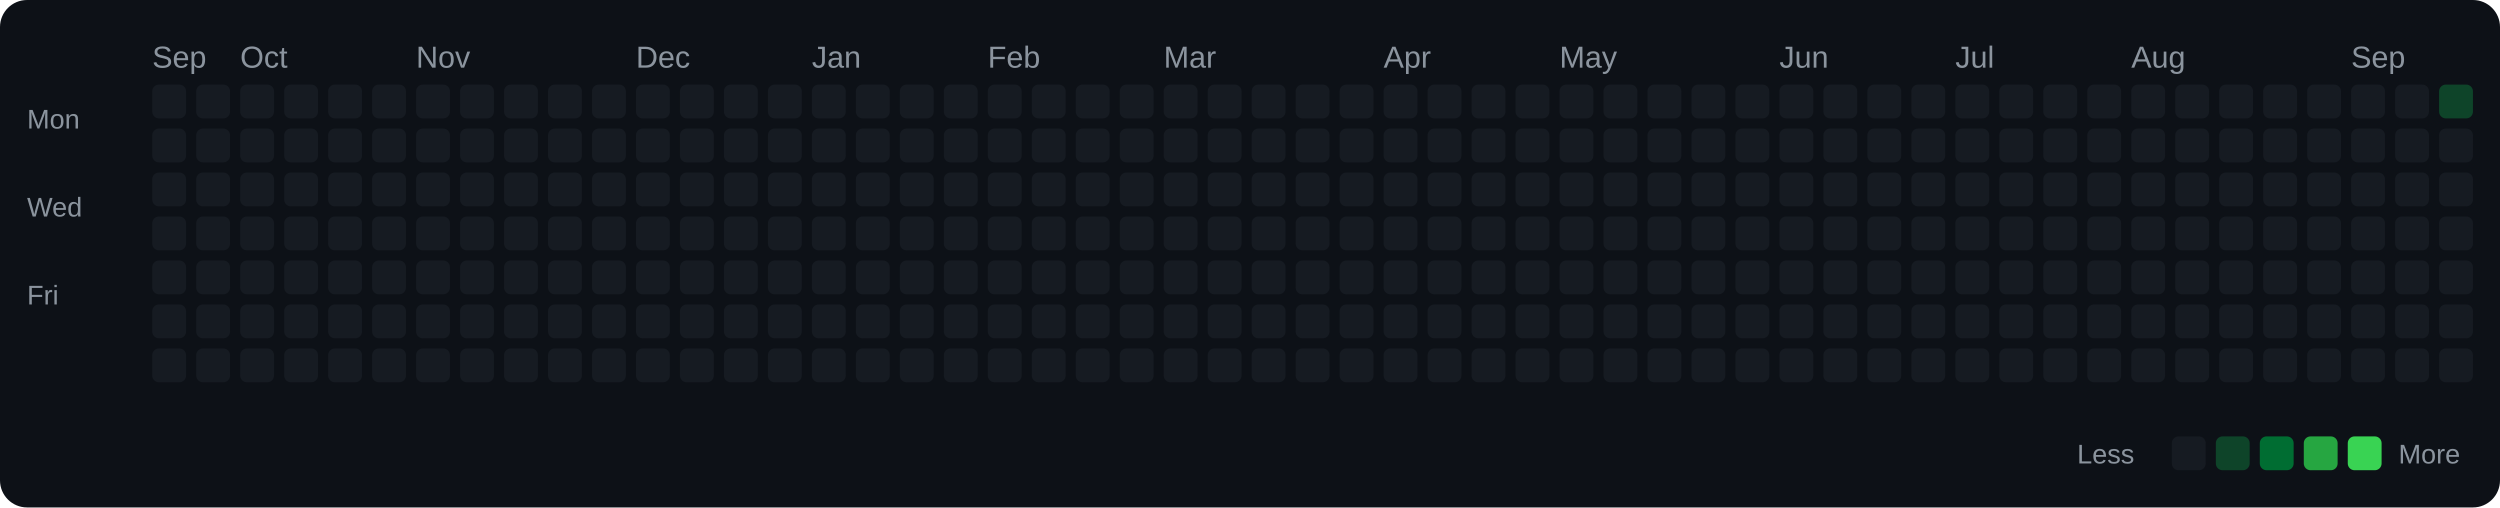
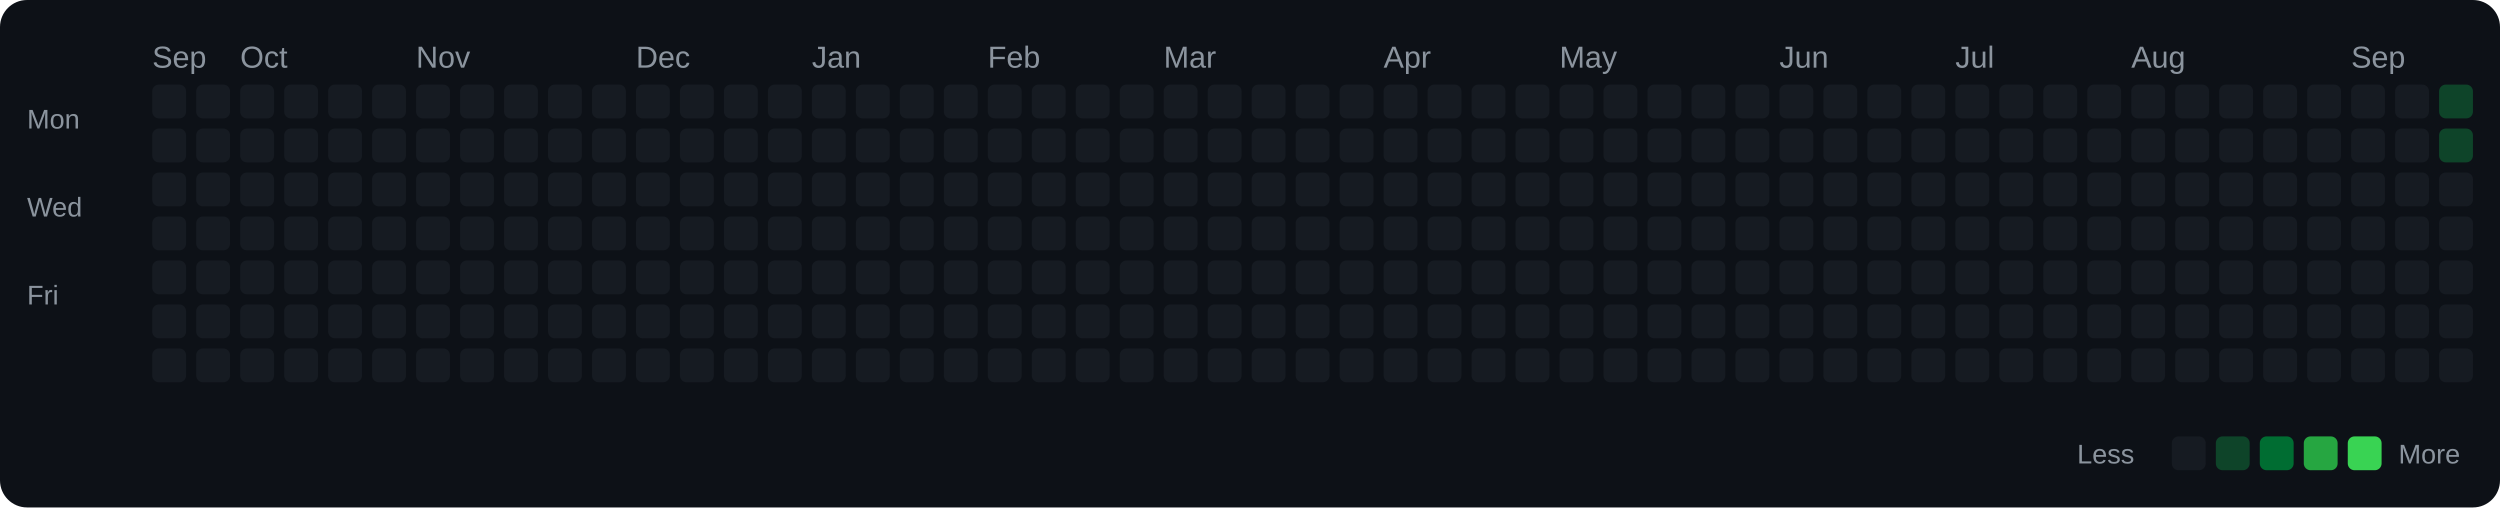
<svg xmlns="http://www.w3.org/2000/svg" width="739" height="150" viewBox="0 0 739 150" role="img" aria-labelledby="title description">
  <rect width="100%" height="100%" fill="#0d1117" rx="8" />
  <text x="45" y="20" fill="#8b949e" font-family="Arial, sans-serif" font-size="9"> Sep </text>
  <text x="71" y="20" fill="#8b949e" font-family="Arial, sans-serif" font-size="9"> Oct </text>
  <text x="123" y="20" fill="#8b949e" font-family="Arial, sans-serif" font-size="9"> Nov </text>
  <text x="188" y="20" fill="#8b949e" font-family="Arial, sans-serif" font-size="9"> Dec </text>
  <text x="240" y="20" fill="#8b949e" font-family="Arial, sans-serif" font-size="9"> Jan </text>
  <text x="292" y="20" fill="#8b949e" font-family="Arial, sans-serif" font-size="9"> Feb </text>
  <text x="344" y="20" fill="#8b949e" font-family="Arial, sans-serif" font-size="9"> Mar </text>
  <text x="409" y="20" fill="#8b949e" font-family="Arial, sans-serif" font-size="9"> Apr </text>
  <text x="461" y="20" fill="#8b949e" font-family="Arial, sans-serif" font-size="9"> May </text>
  <text x="526" y="20" fill="#8b949e" font-family="Arial, sans-serif" font-size="9"> Jun </text>
  <text x="578" y="20" fill="#8b949e" font-family="Arial, sans-serif" font-size="9"> Jul </text>
  <text x="630" y="20" fill="#8b949e" font-family="Arial, sans-serif" font-size="9"> Aug </text>
  <text x="695" y="20" fill="#8b949e" font-family="Arial, sans-serif" font-size="9"> Sep </text>
  <rect x="45" y="25" width="10" height="10" rx="2" fill="#161b22"> </rect>
  <rect x="45" y="38" width="10" height="10" rx="2" fill="#161b22"> </rect>
  <rect x="45" y="51" width="10" height="10" rx="2" fill="#161b22"> </rect>
  <rect x="45" y="64" width="10" height="10" rx="2" fill="#161b22"> </rect>
  <rect x="45" y="77" width="10" height="10" rx="2" fill="#161b22"> </rect>
  <rect x="45" y="90" width="10" height="10" rx="2" fill="#161b22"> </rect>
  <rect x="45" y="103" width="10" height="10" rx="2" fill="#161b22"> </rect>
  <rect x="58" y="25" width="10" height="10" rx="2" fill="#161b22"> </rect>
  <rect x="58" y="38" width="10" height="10" rx="2" fill="#161b22"> </rect>
  <rect x="58" y="51" width="10" height="10" rx="2" fill="#161b22"> </rect>
  <rect x="58" y="64" width="10" height="10" rx="2" fill="#161b22"> </rect>
  <rect x="58" y="77" width="10" height="10" rx="2" fill="#161b22"> </rect>
  <rect x="58" y="90" width="10" height="10" rx="2" fill="#161b22"> </rect>
  <rect x="58" y="103" width="10" height="10" rx="2" fill="#161b22"> </rect>
  <rect x="71" y="25" width="10" height="10" rx="2" fill="#161b22"> </rect>
  <rect x="71" y="38" width="10" height="10" rx="2" fill="#161b22"> </rect>
  <rect x="71" y="51" width="10" height="10" rx="2" fill="#161b22"> </rect>
  <rect x="71" y="64" width="10" height="10" rx="2" fill="#161b22"> </rect>
  <rect x="71" y="77" width="10" height="10" rx="2" fill="#161b22"> </rect>
  <rect x="71" y="90" width="10" height="10" rx="2" fill="#161b22"> </rect>
  <rect x="71" y="103" width="10" height="10" rx="2" fill="#161b22"> </rect>
  <rect x="84" y="25" width="10" height="10" rx="2" fill="#161b22"> </rect>
  <rect x="84" y="38" width="10" height="10" rx="2" fill="#161b22"> </rect>
  <rect x="84" y="51" width="10" height="10" rx="2" fill="#161b22"> </rect>
  <rect x="84" y="64" width="10" height="10" rx="2" fill="#161b22"> </rect>
  <rect x="84" y="77" width="10" height="10" rx="2" fill="#161b22"> </rect>
  <rect x="84" y="90" width="10" height="10" rx="2" fill="#161b22"> </rect>
  <rect x="84" y="103" width="10" height="10" rx="2" fill="#161b22"> </rect>
  <rect x="97" y="25" width="10" height="10" rx="2" fill="#161b22"> </rect>
  <rect x="97" y="38" width="10" height="10" rx="2" fill="#161b22"> </rect>
  <rect x="97" y="51" width="10" height="10" rx="2" fill="#161b22"> </rect>
  <rect x="97" y="64" width="10" height="10" rx="2" fill="#161b22"> </rect>
  <rect x="97" y="77" width="10" height="10" rx="2" fill="#161b22"> </rect>
  <rect x="97" y="90" width="10" height="10" rx="2" fill="#161b22"> </rect>
  <rect x="97" y="103" width="10" height="10" rx="2" fill="#161b22"> </rect>
  <rect x="110" y="25" width="10" height="10" rx="2" fill="#161b22"> </rect>
  <rect x="110" y="38" width="10" height="10" rx="2" fill="#161b22"> </rect>
  <rect x="110" y="51" width="10" height="10" rx="2" fill="#161b22"> </rect>
  <rect x="110" y="64" width="10" height="10" rx="2" fill="#161b22"> </rect>
  <rect x="110" y="77" width="10" height="10" rx="2" fill="#161b22"> </rect>
  <rect x="110" y="90" width="10" height="10" rx="2" fill="#161b22"> </rect>
  <rect x="110" y="103" width="10" height="10" rx="2" fill="#161b22"> </rect>
  <rect x="123" y="25" width="10" height="10" rx="2" fill="#161b22"> </rect>
  <rect x="123" y="38" width="10" height="10" rx="2" fill="#161b22"> </rect>
  <rect x="123" y="51" width="10" height="10" rx="2" fill="#161b22"> </rect>
  <rect x="123" y="64" width="10" height="10" rx="2" fill="#161b22"> </rect>
  <rect x="123" y="77" width="10" height="10" rx="2" fill="#161b22"> </rect>
  <rect x="123" y="90" width="10" height="10" rx="2" fill="#161b22"> </rect>
  <rect x="123" y="103" width="10" height="10" rx="2" fill="#161b22"> </rect>
  <rect x="136" y="25" width="10" height="10" rx="2" fill="#161b22"> </rect>
  <rect x="136" y="38" width="10" height="10" rx="2" fill="#161b22"> </rect>
  <rect x="136" y="51" width="10" height="10" rx="2" fill="#161b22"> </rect>
  <rect x="136" y="64" width="10" height="10" rx="2" fill="#161b22"> </rect>
  <rect x="136" y="77" width="10" height="10" rx="2" fill="#161b22"> </rect>
  <rect x="136" y="90" width="10" height="10" rx="2" fill="#161b22"> </rect>
  <rect x="136" y="103" width="10" height="10" rx="2" fill="#161b22"> </rect>
  <rect x="149" y="25" width="10" height="10" rx="2" fill="#161b22"> </rect>
  <rect x="149" y="38" width="10" height="10" rx="2" fill="#161b22"> </rect>
  <rect x="149" y="51" width="10" height="10" rx="2" fill="#161b22"> </rect>
  <rect x="149" y="64" width="10" height="10" rx="2" fill="#161b22"> </rect>
  <rect x="149" y="77" width="10" height="10" rx="2" fill="#161b22"> </rect>
  <rect x="149" y="90" width="10" height="10" rx="2" fill="#161b22"> </rect>
  <rect x="149" y="103" width="10" height="10" rx="2" fill="#161b22"> </rect>
  <rect x="162" y="25" width="10" height="10" rx="2" fill="#161b22"> </rect>
  <rect x="162" y="38" width="10" height="10" rx="2" fill="#161b22"> </rect>
  <rect x="162" y="51" width="10" height="10" rx="2" fill="#161b22"> </rect>
  <rect x="162" y="64" width="10" height="10" rx="2" fill="#161b22"> </rect>
  <rect x="162" y="77" width="10" height="10" rx="2" fill="#161b22"> </rect>
  <rect x="162" y="90" width="10" height="10" rx="2" fill="#161b22"> </rect>
  <rect x="162" y="103" width="10" height="10" rx="2" fill="#161b22"> </rect>
  <rect x="175" y="25" width="10" height="10" rx="2" fill="#161b22"> </rect>
  <rect x="175" y="38" width="10" height="10" rx="2" fill="#161b22"> </rect>
  <rect x="175" y="51" width="10" height="10" rx="2" fill="#161b22"> </rect>
  <rect x="175" y="64" width="10" height="10" rx="2" fill="#161b22"> </rect>
  <rect x="175" y="77" width="10" height="10" rx="2" fill="#161b22"> </rect>
  <rect x="175" y="90" width="10" height="10" rx="2" fill="#161b22"> </rect>
  <rect x="175" y="103" width="10" height="10" rx="2" fill="#161b22"> </rect>
  <rect x="188" y="25" width="10" height="10" rx="2" fill="#161b22"> </rect>
  <rect x="188" y="38" width="10" height="10" rx="2" fill="#161b22"> </rect>
  <rect x="188" y="51" width="10" height="10" rx="2" fill="#161b22"> </rect>
  <rect x="188" y="64" width="10" height="10" rx="2" fill="#161b22"> </rect>
  <rect x="188" y="77" width="10" height="10" rx="2" fill="#161b22"> </rect>
  <rect x="188" y="90" width="10" height="10" rx="2" fill="#161b22"> </rect>
  <rect x="188" y="103" width="10" height="10" rx="2" fill="#161b22"> </rect>
  <rect x="201" y="25" width="10" height="10" rx="2" fill="#161b22"> </rect>
  <rect x="201" y="38" width="10" height="10" rx="2" fill="#161b22"> </rect>
  <rect x="201" y="51" width="10" height="10" rx="2" fill="#161b22"> </rect>
  <rect x="201" y="64" width="10" height="10" rx="2" fill="#161b22"> </rect>
  <rect x="201" y="77" width="10" height="10" rx="2" fill="#161b22"> </rect>
  <rect x="201" y="90" width="10" height="10" rx="2" fill="#161b22"> </rect>
  <rect x="201" y="103" width="10" height="10" rx="2" fill="#161b22"> </rect>
  <rect x="214" y="25" width="10" height="10" rx="2" fill="#161b22"> </rect>
  <rect x="214" y="38" width="10" height="10" rx="2" fill="#161b22"> </rect>
  <rect x="214" y="51" width="10" height="10" rx="2" fill="#161b22"> </rect>
  <rect x="214" y="64" width="10" height="10" rx="2" fill="#161b22"> </rect>
  <rect x="214" y="77" width="10" height="10" rx="2" fill="#161b22"> </rect>
  <rect x="214" y="90" width="10" height="10" rx="2" fill="#161b22"> </rect>
  <rect x="214" y="103" width="10" height="10" rx="2" fill="#161b22"> </rect>
  <rect x="227" y="25" width="10" height="10" rx="2" fill="#161b22"> </rect>
  <rect x="227" y="38" width="10" height="10" rx="2" fill="#161b22"> </rect>
  <rect x="227" y="51" width="10" height="10" rx="2" fill="#161b22"> </rect>
  <rect x="227" y="64" width="10" height="10" rx="2" fill="#161b22"> </rect>
  <rect x="227" y="77" width="10" height="10" rx="2" fill="#161b22"> </rect>
  <rect x="227" y="90" width="10" height="10" rx="2" fill="#161b22"> </rect>
  <rect x="227" y="103" width="10" height="10" rx="2" fill="#161b22"> </rect>
  <rect x="240" y="25" width="10" height="10" rx="2" fill="#161b22"> </rect>
  <rect x="240" y="38" width="10" height="10" rx="2" fill="#161b22"> </rect>
  <rect x="240" y="51" width="10" height="10" rx="2" fill="#161b22"> </rect>
  <rect x="240" y="64" width="10" height="10" rx="2" fill="#161b22"> </rect>
  <rect x="240" y="77" width="10" height="10" rx="2" fill="#161b22"> </rect>
  <rect x="240" y="90" width="10" height="10" rx="2" fill="#161b22"> </rect>
  <rect x="240" y="103" width="10" height="10" rx="2" fill="#161b22"> </rect>
  <rect x="253" y="25" width="10" height="10" rx="2" fill="#161b22"> </rect>
  <rect x="253" y="38" width="10" height="10" rx="2" fill="#161b22"> </rect>
  <rect x="253" y="51" width="10" height="10" rx="2" fill="#161b22"> </rect>
  <rect x="253" y="64" width="10" height="10" rx="2" fill="#161b22"> </rect>
  <rect x="253" y="77" width="10" height="10" rx="2" fill="#161b22"> </rect>
  <rect x="253" y="90" width="10" height="10" rx="2" fill="#161b22"> </rect>
  <rect x="253" y="103" width="10" height="10" rx="2" fill="#161b22"> </rect>
  <rect x="266" y="25" width="10" height="10" rx="2" fill="#161b22"> </rect>
  <rect x="266" y="38" width="10" height="10" rx="2" fill="#161b22"> </rect>
  <rect x="266" y="51" width="10" height="10" rx="2" fill="#161b22"> </rect>
  <rect x="266" y="64" width="10" height="10" rx="2" fill="#161b22"> </rect>
  <rect x="266" y="77" width="10" height="10" rx="2" fill="#161b22"> </rect>
  <rect x="266" y="90" width="10" height="10" rx="2" fill="#161b22"> </rect>
  <rect x="266" y="103" width="10" height="10" rx="2" fill="#161b22"> </rect>
  <rect x="279" y="25" width="10" height="10" rx="2" fill="#161b22"> </rect>
  <rect x="279" y="38" width="10" height="10" rx="2" fill="#161b22"> </rect>
  <rect x="279" y="51" width="10" height="10" rx="2" fill="#161b22"> </rect>
  <rect x="279" y="64" width="10" height="10" rx="2" fill="#161b22"> </rect>
  <rect x="279" y="77" width="10" height="10" rx="2" fill="#161b22"> </rect>
  <rect x="279" y="90" width="10" height="10" rx="2" fill="#161b22"> </rect>
  <rect x="279" y="103" width="10" height="10" rx="2" fill="#161b22"> </rect>
  <rect x="292" y="25" width="10" height="10" rx="2" fill="#161b22"> </rect>
  <rect x="292" y="38" width="10" height="10" rx="2" fill="#161b22"> </rect>
  <rect x="292" y="51" width="10" height="10" rx="2" fill="#161b22"> </rect>
  <rect x="292" y="64" width="10" height="10" rx="2" fill="#161b22"> </rect>
  <rect x="292" y="77" width="10" height="10" rx="2" fill="#161b22"> </rect>
  <rect x="292" y="90" width="10" height="10" rx="2" fill="#161b22"> </rect>
  <rect x="292" y="103" width="10" height="10" rx="2" fill="#161b22"> </rect>
  <rect x="305" y="25" width="10" height="10" rx="2" fill="#161b22"> </rect>
  <rect x="305" y="38" width="10" height="10" rx="2" fill="#161b22"> </rect>
  <rect x="305" y="51" width="10" height="10" rx="2" fill="#161b22"> </rect>
  <rect x="305" y="64" width="10" height="10" rx="2" fill="#161b22"> </rect>
  <rect x="305" y="77" width="10" height="10" rx="2" fill="#161b22"> </rect>
  <rect x="305" y="90" width="10" height="10" rx="2" fill="#161b22"> </rect>
  <rect x="305" y="103" width="10" height="10" rx="2" fill="#161b22"> </rect>
  <rect x="318" y="25" width="10" height="10" rx="2" fill="#161b22"> </rect>
  <rect x="318" y="38" width="10" height="10" rx="2" fill="#161b22"> </rect>
  <rect x="318" y="51" width="10" height="10" rx="2" fill="#161b22"> </rect>
  <rect x="318" y="64" width="10" height="10" rx="2" fill="#161b22"> </rect>
  <rect x="318" y="77" width="10" height="10" rx="2" fill="#161b22"> </rect>
  <rect x="318" y="90" width="10" height="10" rx="2" fill="#161b22"> </rect>
  <rect x="318" y="103" width="10" height="10" rx="2" fill="#161b22"> </rect>
  <rect x="331" y="25" width="10" height="10" rx="2" fill="#161b22"> </rect>
  <rect x="331" y="38" width="10" height="10" rx="2" fill="#161b22"> </rect>
  <rect x="331" y="51" width="10" height="10" rx="2" fill="#161b22"> </rect>
  <rect x="331" y="64" width="10" height="10" rx="2" fill="#161b22"> </rect>
  <rect x="331" y="77" width="10" height="10" rx="2" fill="#161b22"> </rect>
  <rect x="331" y="90" width="10" height="10" rx="2" fill="#161b22"> </rect>
  <rect x="331" y="103" width="10" height="10" rx="2" fill="#161b22"> </rect>
  <rect x="344" y="25" width="10" height="10" rx="2" fill="#161b22"> </rect>
  <rect x="344" y="38" width="10" height="10" rx="2" fill="#161b22"> </rect>
  <rect x="344" y="51" width="10" height="10" rx="2" fill="#161b22"> </rect>
  <rect x="344" y="64" width="10" height="10" rx="2" fill="#161b22"> </rect>
  <rect x="344" y="77" width="10" height="10" rx="2" fill="#161b22"> </rect>
  <rect x="344" y="90" width="10" height="10" rx="2" fill="#161b22"> </rect>
  <rect x="344" y="103" width="10" height="10" rx="2" fill="#161b22"> </rect>
  <rect x="357" y="25" width="10" height="10" rx="2" fill="#161b22"> </rect>
  <rect x="357" y="38" width="10" height="10" rx="2" fill="#161b22"> </rect>
  <rect x="357" y="51" width="10" height="10" rx="2" fill="#161b22"> </rect>
  <rect x="357" y="64" width="10" height="10" rx="2" fill="#161b22"> </rect>
  <rect x="357" y="77" width="10" height="10" rx="2" fill="#161b22"> </rect>
  <rect x="357" y="90" width="10" height="10" rx="2" fill="#161b22"> </rect>
  <rect x="357" y="103" width="10" height="10" rx="2" fill="#161b22"> </rect>
  <rect x="370" y="25" width="10" height="10" rx="2" fill="#161b22"> </rect>
  <rect x="370" y="38" width="10" height="10" rx="2" fill="#161b22"> </rect>
  <rect x="370" y="51" width="10" height="10" rx="2" fill="#161b22"> </rect>
  <rect x="370" y="64" width="10" height="10" rx="2" fill="#161b22"> </rect>
  <rect x="370" y="77" width="10" height="10" rx="2" fill="#161b22"> </rect>
  <rect x="370" y="90" width="10" height="10" rx="2" fill="#161b22"> </rect>
  <rect x="370" y="103" width="10" height="10" rx="2" fill="#161b22"> </rect>
  <rect x="383" y="25" width="10" height="10" rx="2" fill="#161b22"> </rect>
  <rect x="383" y="38" width="10" height="10" rx="2" fill="#161b22"> </rect>
  <rect x="383" y="51" width="10" height="10" rx="2" fill="#161b22"> </rect>
  <rect x="383" y="64" width="10" height="10" rx="2" fill="#161b22"> </rect>
  <rect x="383" y="77" width="10" height="10" rx="2" fill="#161b22"> </rect>
  <rect x="383" y="90" width="10" height="10" rx="2" fill="#161b22"> </rect>
  <rect x="383" y="103" width="10" height="10" rx="2" fill="#161b22"> </rect>
  <rect x="396" y="25" width="10" height="10" rx="2" fill="#161b22"> </rect>
  <rect x="396" y="38" width="10" height="10" rx="2" fill="#161b22"> </rect>
  <rect x="396" y="51" width="10" height="10" rx="2" fill="#161b22"> </rect>
  <rect x="396" y="64" width="10" height="10" rx="2" fill="#161b22"> </rect>
  <rect x="396" y="77" width="10" height="10" rx="2" fill="#161b22"> </rect>
  <rect x="396" y="90" width="10" height="10" rx="2" fill="#161b22"> </rect>
  <rect x="396" y="103" width="10" height="10" rx="2" fill="#161b22"> </rect>
  <rect x="409" y="25" width="10" height="10" rx="2" fill="#161b22"> </rect>
  <rect x="409" y="38" width="10" height="10" rx="2" fill="#161b22"> </rect>
  <rect x="409" y="51" width="10" height="10" rx="2" fill="#161b22"> </rect>
  <rect x="409" y="64" width="10" height="10" rx="2" fill="#161b22"> </rect>
  <rect x="409" y="77" width="10" height="10" rx="2" fill="#161b22"> </rect>
  <rect x="409" y="90" width="10" height="10" rx="2" fill="#161b22"> </rect>
  <rect x="409" y="103" width="10" height="10" rx="2" fill="#161b22"> </rect>
  <rect x="422" y="25" width="10" height="10" rx="2" fill="#161b22"> </rect>
  <rect x="422" y="38" width="10" height="10" rx="2" fill="#161b22"> </rect>
  <rect x="422" y="51" width="10" height="10" rx="2" fill="#161b22"> </rect>
  <rect x="422" y="64" width="10" height="10" rx="2" fill="#161b22"> </rect>
  <rect x="422" y="77" width="10" height="10" rx="2" fill="#161b22"> </rect>
  <rect x="422" y="90" width="10" height="10" rx="2" fill="#161b22"> </rect>
  <rect x="422" y="103" width="10" height="10" rx="2" fill="#161b22"> </rect>
  <rect x="435" y="25" width="10" height="10" rx="2" fill="#161b22"> </rect>
  <rect x="435" y="38" width="10" height="10" rx="2" fill="#161b22"> </rect>
  <rect x="435" y="51" width="10" height="10" rx="2" fill="#161b22"> </rect>
  <rect x="435" y="64" width="10" height="10" rx="2" fill="#161b22"> </rect>
  <rect x="435" y="77" width="10" height="10" rx="2" fill="#161b22"> </rect>
  <rect x="435" y="90" width="10" height="10" rx="2" fill="#161b22"> </rect>
  <rect x="435" y="103" width="10" height="10" rx="2" fill="#161b22"> </rect>
  <rect x="448" y="25" width="10" height="10" rx="2" fill="#161b22"> </rect>
  <rect x="448" y="38" width="10" height="10" rx="2" fill="#161b22"> </rect>
  <rect x="448" y="51" width="10" height="10" rx="2" fill="#161b22"> </rect>
  <rect x="448" y="64" width="10" height="10" rx="2" fill="#161b22"> </rect>
  <rect x="448" y="77" width="10" height="10" rx="2" fill="#161b22"> </rect>
  <rect x="448" y="90" width="10" height="10" rx="2" fill="#161b22"> </rect>
  <rect x="448" y="103" width="10" height="10" rx="2" fill="#161b22"> </rect>
  <rect x="461" y="25" width="10" height="10" rx="2" fill="#161b22"> </rect>
  <rect x="461" y="38" width="10" height="10" rx="2" fill="#161b22"> </rect>
  <rect x="461" y="51" width="10" height="10" rx="2" fill="#161b22"> </rect>
  <rect x="461" y="64" width="10" height="10" rx="2" fill="#161b22"> </rect>
  <rect x="461" y="77" width="10" height="10" rx="2" fill="#161b22"> </rect>
  <rect x="461" y="90" width="10" height="10" rx="2" fill="#161b22"> </rect>
  <rect x="461" y="103" width="10" height="10" rx="2" fill="#161b22"> </rect>
  <rect x="474" y="25" width="10" height="10" rx="2" fill="#161b22"> </rect>
  <rect x="474" y="38" width="10" height="10" rx="2" fill="#161b22"> </rect>
  <rect x="474" y="51" width="10" height="10" rx="2" fill="#161b22"> </rect>
  <rect x="474" y="64" width="10" height="10" rx="2" fill="#161b22"> </rect>
  <rect x="474" y="77" width="10" height="10" rx="2" fill="#161b22"> </rect>
  <rect x="474" y="90" width="10" height="10" rx="2" fill="#161b22"> </rect>
  <rect x="474" y="103" width="10" height="10" rx="2" fill="#161b22"> </rect>
  <rect x="487" y="25" width="10" height="10" rx="2" fill="#161b22"> </rect>
  <rect x="487" y="38" width="10" height="10" rx="2" fill="#161b22"> </rect>
  <rect x="487" y="51" width="10" height="10" rx="2" fill="#161b22"> </rect>
  <rect x="487" y="64" width="10" height="10" rx="2" fill="#161b22"> </rect>
  <rect x="487" y="77" width="10" height="10" rx="2" fill="#161b22"> </rect>
  <rect x="487" y="90" width="10" height="10" rx="2" fill="#161b22"> </rect>
  <rect x="487" y="103" width="10" height="10" rx="2" fill="#161b22"> </rect>
  <rect x="500" y="25" width="10" height="10" rx="2" fill="#161b22"> </rect>
  <rect x="500" y="38" width="10" height="10" rx="2" fill="#161b22"> </rect>
  <rect x="500" y="51" width="10" height="10" rx="2" fill="#161b22"> </rect>
  <rect x="500" y="64" width="10" height="10" rx="2" fill="#161b22"> </rect>
  <rect x="500" y="77" width="10" height="10" rx="2" fill="#161b22"> </rect>
  <rect x="500" y="90" width="10" height="10" rx="2" fill="#161b22"> </rect>
  <rect x="500" y="103" width="10" height="10" rx="2" fill="#161b22"> </rect>
  <rect x="513" y="25" width="10" height="10" rx="2" fill="#161b22"> </rect>
  <rect x="513" y="38" width="10" height="10" rx="2" fill="#161b22"> </rect>
  <rect x="513" y="51" width="10" height="10" rx="2" fill="#161b22"> </rect>
  <rect x="513" y="64" width="10" height="10" rx="2" fill="#161b22"> </rect>
  <rect x="513" y="77" width="10" height="10" rx="2" fill="#161b22"> </rect>
  <rect x="513" y="90" width="10" height="10" rx="2" fill="#161b22"> </rect>
  <rect x="513" y="103" width="10" height="10" rx="2" fill="#161b22"> </rect>
  <rect x="526" y="25" width="10" height="10" rx="2" fill="#161b22"> </rect>
  <rect x="526" y="38" width="10" height="10" rx="2" fill="#161b22"> </rect>
  <rect x="526" y="51" width="10" height="10" rx="2" fill="#161b22"> </rect>
  <rect x="526" y="64" width="10" height="10" rx="2" fill="#161b22"> </rect>
  <rect x="526" y="77" width="10" height="10" rx="2" fill="#161b22"> </rect>
  <rect x="526" y="90" width="10" height="10" rx="2" fill="#161b22"> </rect>
  <rect x="526" y="103" width="10" height="10" rx="2" fill="#161b22"> </rect>
  <rect x="539" y="25" width="10" height="10" rx="2" fill="#161b22"> </rect>
  <rect x="539" y="38" width="10" height="10" rx="2" fill="#161b22"> </rect>
  <rect x="539" y="51" width="10" height="10" rx="2" fill="#161b22"> </rect>
  <rect x="539" y="64" width="10" height="10" rx="2" fill="#161b22"> </rect>
  <rect x="539" y="77" width="10" height="10" rx="2" fill="#161b22"> </rect>
  <rect x="539" y="90" width="10" height="10" rx="2" fill="#161b22"> </rect>
  <rect x="539" y="103" width="10" height="10" rx="2" fill="#161b22"> </rect>
  <rect x="552" y="25" width="10" height="10" rx="2" fill="#161b22"> </rect>
  <rect x="552" y="38" width="10" height="10" rx="2" fill="#161b22"> </rect>
  <rect x="552" y="51" width="10" height="10" rx="2" fill="#161b22"> </rect>
  <rect x="552" y="64" width="10" height="10" rx="2" fill="#161b22"> </rect>
  <rect x="552" y="77" width="10" height="10" rx="2" fill="#161b22"> </rect>
  <rect x="552" y="90" width="10" height="10" rx="2" fill="#161b22"> </rect>
  <rect x="552" y="103" width="10" height="10" rx="2" fill="#161b22"> </rect>
  <rect x="565" y="25" width="10" height="10" rx="2" fill="#161b22"> </rect>
  <rect x="565" y="38" width="10" height="10" rx="2" fill="#161b22"> </rect>
  <rect x="565" y="51" width="10" height="10" rx="2" fill="#161b22"> </rect>
  <rect x="565" y="64" width="10" height="10" rx="2" fill="#161b22"> </rect>
  <rect x="565" y="77" width="10" height="10" rx="2" fill="#161b22"> </rect>
  <rect x="565" y="90" width="10" height="10" rx="2" fill="#161b22"> </rect>
  <rect x="565" y="103" width="10" height="10" rx="2" fill="#161b22"> </rect>
  <rect x="578" y="25" width="10" height="10" rx="2" fill="#161b22"> </rect>
  <rect x="578" y="38" width="10" height="10" rx="2" fill="#161b22"> </rect>
  <rect x="578" y="51" width="10" height="10" rx="2" fill="#161b22"> </rect>
  <rect x="578" y="64" width="10" height="10" rx="2" fill="#161b22"> </rect>
  <rect x="578" y="77" width="10" height="10" rx="2" fill="#161b22"> </rect>
  <rect x="578" y="90" width="10" height="10" rx="2" fill="#161b22"> </rect>
  <rect x="578" y="103" width="10" height="10" rx="2" fill="#161b22"> </rect>
  <rect x="591" y="25" width="10" height="10" rx="2" fill="#161b22"> </rect>
  <rect x="591" y="38" width="10" height="10" rx="2" fill="#161b22"> </rect>
  <rect x="591" y="51" width="10" height="10" rx="2" fill="#161b22"> </rect>
  <rect x="591" y="64" width="10" height="10" rx="2" fill="#161b22"> </rect>
  <rect x="591" y="77" width="10" height="10" rx="2" fill="#161b22"> </rect>
  <rect x="591" y="90" width="10" height="10" rx="2" fill="#161b22"> </rect>
  <rect x="591" y="103" width="10" height="10" rx="2" fill="#161b22"> </rect>
  <rect x="604" y="25" width="10" height="10" rx="2" fill="#161b22"> </rect>
  <rect x="604" y="38" width="10" height="10" rx="2" fill="#161b22"> </rect>
  <rect x="604" y="51" width="10" height="10" rx="2" fill="#161b22"> </rect>
  <rect x="604" y="64" width="10" height="10" rx="2" fill="#161b22"> </rect>
  <rect x="604" y="77" width="10" height="10" rx="2" fill="#161b22"> </rect>
  <rect x="604" y="90" width="10" height="10" rx="2" fill="#161b22"> </rect>
  <rect x="604" y="103" width="10" height="10" rx="2" fill="#161b22"> </rect>
  <rect x="617" y="25" width="10" height="10" rx="2" fill="#161b22"> </rect>
  <rect x="617" y="38" width="10" height="10" rx="2" fill="#161b22"> </rect>
  <rect x="617" y="51" width="10" height="10" rx="2" fill="#161b22"> </rect>
  <rect x="617" y="64" width="10" height="10" rx="2" fill="#161b22"> </rect>
  <rect x="617" y="77" width="10" height="10" rx="2" fill="#161b22"> </rect>
  <rect x="617" y="90" width="10" height="10" rx="2" fill="#161b22"> </rect>
  <rect x="617" y="103" width="10" height="10" rx="2" fill="#161b22"> </rect>
  <rect x="630" y="25" width="10" height="10" rx="2" fill="#161b22"> </rect>
  <rect x="630" y="38" width="10" height="10" rx="2" fill="#161b22"> </rect>
  <rect x="630" y="51" width="10" height="10" rx="2" fill="#161b22"> </rect>
  <rect x="630" y="64" width="10" height="10" rx="2" fill="#161b22"> </rect>
  <rect x="630" y="77" width="10" height="10" rx="2" fill="#161b22"> </rect>
  <rect x="630" y="90" width="10" height="10" rx="2" fill="#161b22"> </rect>
  <rect x="630" y="103" width="10" height="10" rx="2" fill="#161b22"> </rect>
  <rect x="643" y="25" width="10" height="10" rx="2" fill="#161b22"> </rect>
  <rect x="643" y="38" width="10" height="10" rx="2" fill="#161b22"> </rect>
  <rect x="643" y="51" width="10" height="10" rx="2" fill="#161b22"> </rect>
  <rect x="643" y="64" width="10" height="10" rx="2" fill="#161b22"> </rect>
  <rect x="643" y="77" width="10" height="10" rx="2" fill="#161b22"> </rect>
  <rect x="643" y="90" width="10" height="10" rx="2" fill="#161b22"> </rect>
  <rect x="643" y="103" width="10" height="10" rx="2" fill="#161b22"> </rect>
  <rect x="656" y="25" width="10" height="10" rx="2" fill="#161b22"> </rect>
  <rect x="656" y="38" width="10" height="10" rx="2" fill="#161b22"> </rect>
  <rect x="656" y="51" width="10" height="10" rx="2" fill="#161b22"> </rect>
  <rect x="656" y="64" width="10" height="10" rx="2" fill="#161b22"> </rect>
  <rect x="656" y="77" width="10" height="10" rx="2" fill="#161b22"> </rect>
  <rect x="656" y="90" width="10" height="10" rx="2" fill="#161b22"> </rect>
  <rect x="656" y="103" width="10" height="10" rx="2" fill="#161b22"> </rect>
  <rect x="669" y="25" width="10" height="10" rx="2" fill="#161b22"> </rect>
  <rect x="669" y="38" width="10" height="10" rx="2" fill="#161b22"> </rect>
  <rect x="669" y="51" width="10" height="10" rx="2" fill="#161b22"> </rect>
  <rect x="669" y="64" width="10" height="10" rx="2" fill="#161b22"> </rect>
  <rect x="669" y="77" width="10" height="10" rx="2" fill="#161b22"> </rect>
  <rect x="669" y="90" width="10" height="10" rx="2" fill="#161b22"> </rect>
  <rect x="669" y="103" width="10" height="10" rx="2" fill="#161b22"> </rect>
  <rect x="682" y="25" width="10" height="10" rx="2" fill="#161b22"> </rect>
  <rect x="682" y="38" width="10" height="10" rx="2" fill="#161b22"> </rect>
  <rect x="682" y="51" width="10" height="10" rx="2" fill="#161b22"> </rect>
  <rect x="682" y="64" width="10" height="10" rx="2" fill="#161b22"> </rect>
  <rect x="682" y="77" width="10" height="10" rx="2" fill="#161b22"> </rect>
  <rect x="682" y="90" width="10" height="10" rx="2" fill="#161b22"> </rect>
  <rect x="682" y="103" width="10" height="10" rx="2" fill="#161b22"> </rect>
  <rect x="695" y="25" width="10" height="10" rx="2" fill="#161b22"> </rect>
  <rect x="695" y="38" width="10" height="10" rx="2" fill="#161b22"> </rect>
  <rect x="695" y="51" width="10" height="10" rx="2" fill="#161b22"> </rect>
  <rect x="695" y="64" width="10" height="10" rx="2" fill="#161b22"> </rect>
  <rect x="695" y="77" width="10" height="10" rx="2" fill="#161b22"> </rect>
  <rect x="695" y="90" width="10" height="10" rx="2" fill="#161b22"> </rect>
  <rect x="695" y="103" width="10" height="10" rx="2" fill="#161b22"> </rect>
  <rect x="708" y="25" width="10" height="10" rx="2" fill="#161b22"> </rect>
  <rect x="708" y="38" width="10" height="10" rx="2" fill="#161b22"> </rect>
  <rect x="708" y="51" width="10" height="10" rx="2" fill="#161b22"> </rect>
  <rect x="708" y="64" width="10" height="10" rx="2" fill="#161b22"> </rect>
  <rect x="708" y="77" width="10" height="10" rx="2" fill="#161b22"> </rect>
  <rect x="708" y="90" width="10" height="10" rx="2" fill="#161b22"> </rect>
  <rect x="708" y="103" width="10" height="10" rx="2" fill="#161b22"> </rect>
  <rect x="721" y="25" width="10" height="10" rx="2" fill="#0e4429"> </rect>
-   <rect x="721" y="38" width="10" height="10" rx="2" fill="#161b22"> </rect>
+   <rect x="721" y="38" width="10" height="10" rx="2" fill="#0e4429"> </rect>
  <rect x="721" y="51" width="10" height="10" rx="2" fill="#161b22"> </rect>
  <rect x="721" y="64" width="10" height="10" rx="2" fill="#161b22"> </rect>
  <rect x="721" y="77" width="10" height="10" rx="2" fill="#161b22"> </rect>
  <rect x="721" y="90" width="10" height="10" rx="2" fill="#161b22"> </rect>
  <rect x="721" y="103" width="10" height="10" rx="2" fill="#161b22"> </rect>
  <text x="8" y="38" fill="#8b949e" font-family="Arial, sans-serif" font-size="8">Mon</text>
  <text x="8" y="64" fill="#8b949e" font-family="Arial, sans-serif" font-size="8">Wed</text>
  <text x="8" y="90" fill="#8b949e" font-family="Arial, sans-serif" font-size="8">Fri</text>
  <text x="614" y="137" fill="#8b949e" font-family="Arial, sans-serif" font-size="8">Less</text>
  <rect x="642" y="129" width="10" height="10" rx="2" fill="#161b22" />
  <rect x="655" y="129" width="10" height="10" rx="2" fill="#0e4429" />
  <rect x="668" y="129" width="10" height="10" rx="2" fill="#006d32" />
  <rect x="681" y="129" width="10" height="10" rx="2" fill="#26a641" />
  <rect x="694" y="129" width="10" height="10" rx="2" fill="#39d353" />
  <text x="709" y="137" fill="#8b949e" font-family="Arial, sans-serif" font-size="8">More</text>
</svg>
